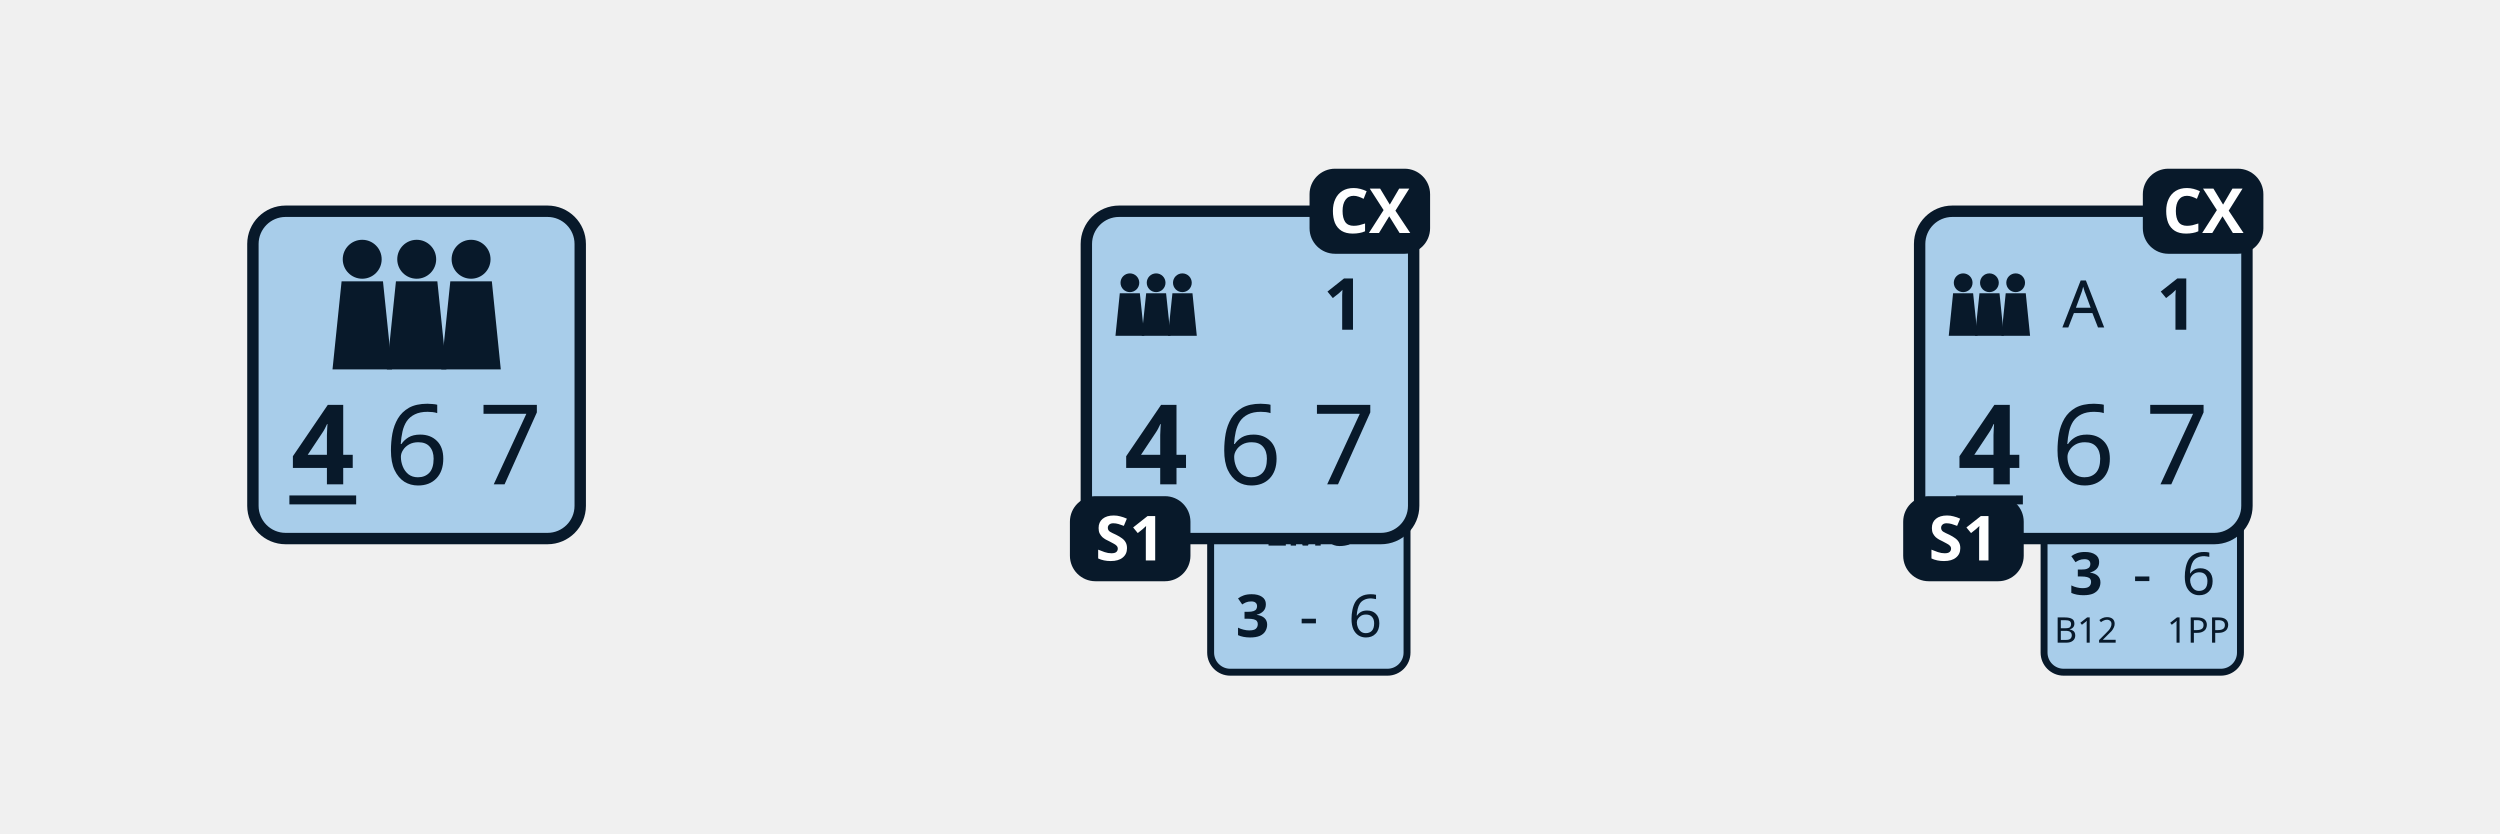
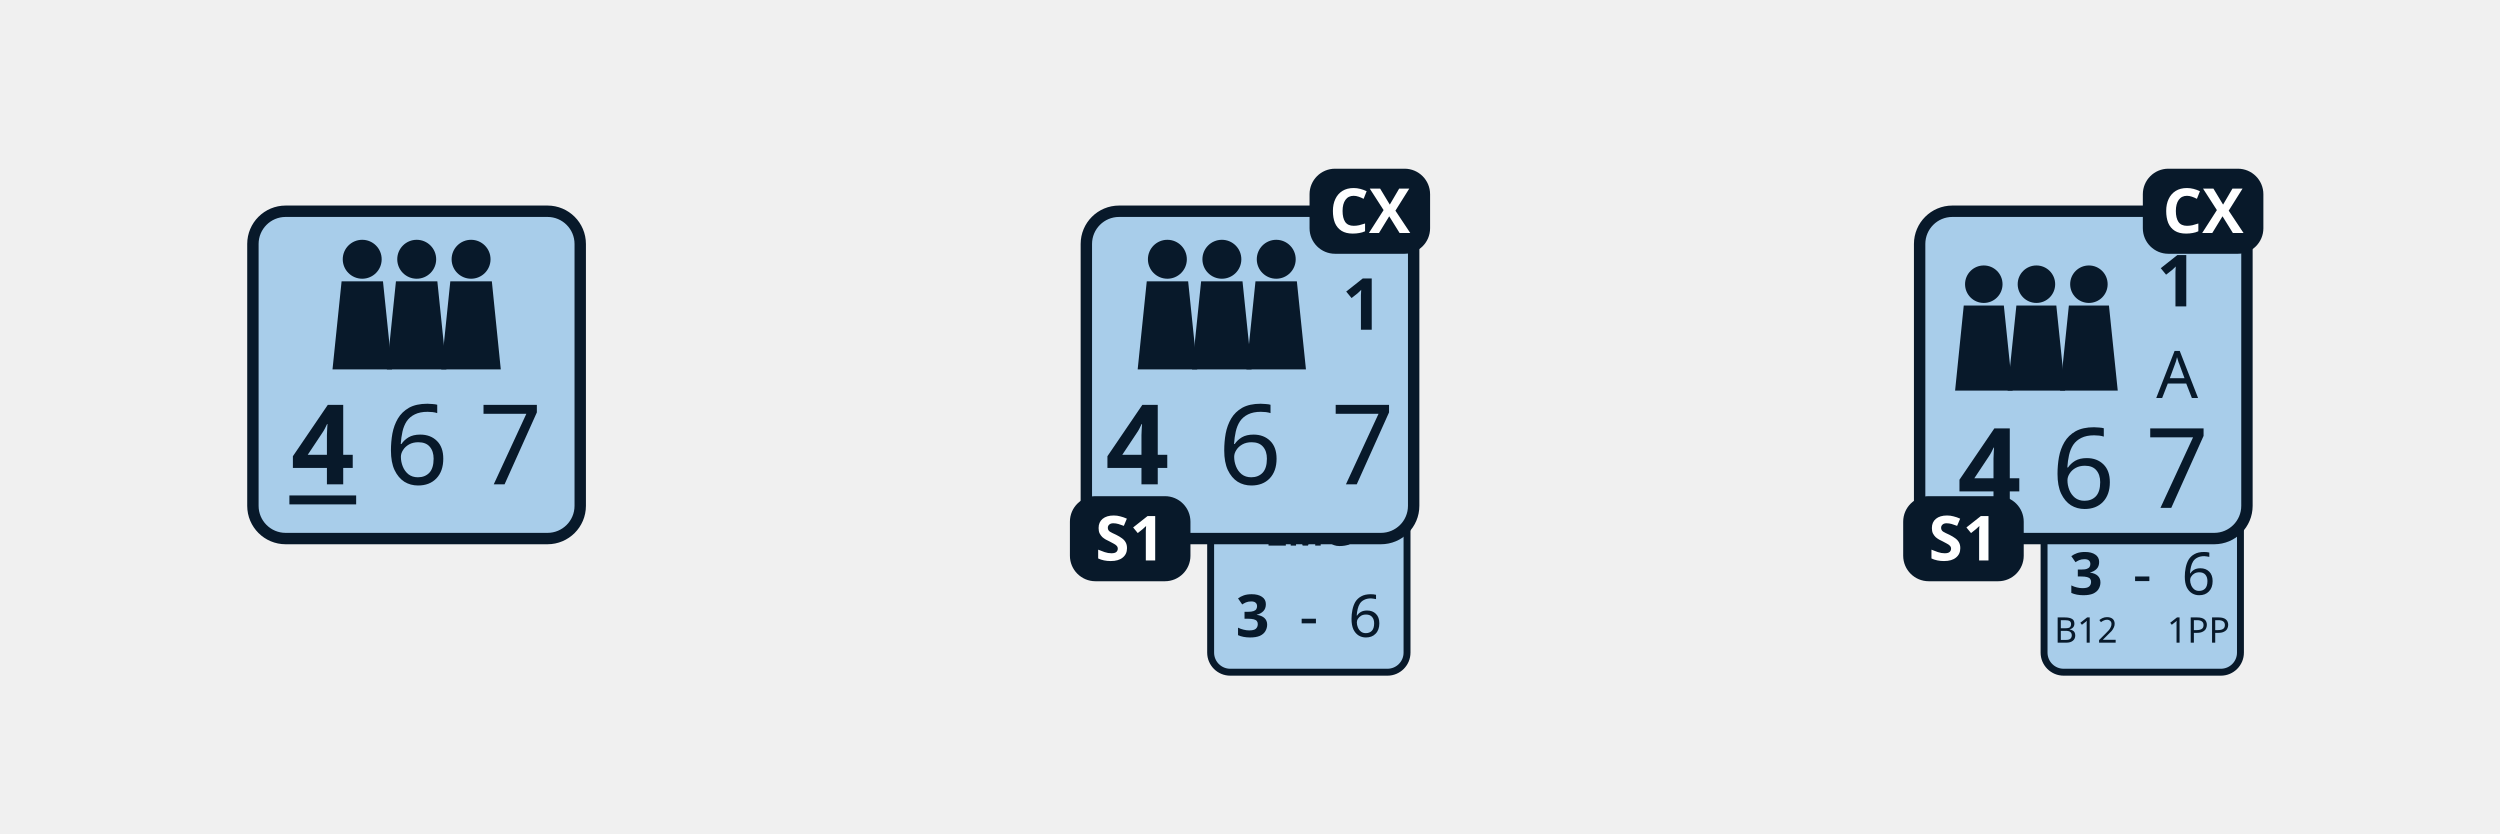
<svg xmlns="http://www.w3.org/2000/svg" viewBox="0 0 270.906 90.297">
  <g data-unit-id="state-cx" role="button" tabindex="0" aria-label="German 1st Line squad A, 4-6-7, counter exhausted, with light MG 3-6">
    <g data-tier="far">
      <g data-attached-id="example-squad-lmg" />
      <rect x="27.406" y="22.891" width="35.469" height="35.469" rx="3.547" fill="#a8cdea" stroke="#08192a" stroke-width="1.234" data-face="front" />
      <g data-slot="glyph">
        <circle cx="39.25" cy="28.094" r="2.109" fill="#08192a" />
        <path d="M36.031 40.031L37.016 30.484L41.5 30.484L42.484 40.031Z" fill="#08192a" />
        <circle cx="45.156" cy="28.094" r="2.109" fill="#08192a" />
        <path d="M41.922 40.031L42.906 30.484L47.391 30.484L48.375 40.031Z" fill="#08192a" />
        <circle cx="51.047" cy="28.094" r="2.109" fill="#08192a" />
        <path d="M47.812 40.031L48.797 30.484L53.297 30.484L54.266 40.031Z" fill="#08192a" />
      </g>
      <g data-slot="fp">
        <text x="34.984" y="52.484" font-size="12.062" font-family="sans-serif" text-anchor="middle" fill="#08192a" font-weight="bold">4</text>
        <line x1="31.359" y1="54.172" x2="38.594" y2="54.172" stroke="#08192a" stroke-width="0.969" data-mark="underline" />
      </g>
      <g data-slot="range">
        <text x="45.156" y="52.484" font-size="12.062" font-family="sans-serif" text-anchor="middle" fill="#08192a">6</text>
      </g>
      <g data-slot="morale">
        <text x="55.312" y="52.484" font-size="12.062" font-family="sans-serif" text-anchor="middle" fill="#08192a">7</text>
      </g>
    </g>
  </g>
  <g data-unit-id="state-cx" role="button" tabindex="0" aria-label="German 1st Line squad A, 4-6-7, counter exhausted, with light MG 3-6">
    <g data-tier="mid">
      <g data-attached-id="example-squad-lmg">
        <rect x="131.188" y="51.562" width="21.281" height="21.281" rx="2.125" fill="#a8cdea" stroke="#08192a" stroke-width="0.75" data-face="front" />
        <g data-slot="label">
          <text x="141.828" y="59.125" font-size="4.25" font-family="sans-serif" text-anchor="middle" fill="#08192a" font-weight="bold">LMG</text>
        </g>
        <g data-slot="fp">
          <text x="135.734" y="69.016" font-size="6.391" font-family="sans-serif" text-anchor="middle" fill="#08192a" font-weight="bold">3</text>
        </g>
        <g data-slot="dash">
          <text x="141.828" y="69.016" font-size="6.391" font-family="sans-serif" text-anchor="middle" fill="#08192a">-</text>
        </g>
        <g data-slot="range">
          <text x="147.938" y="69.016" font-size="6.391" font-family="sans-serif" text-anchor="middle" fill="#08192a">6</text>
        </g>
        <g data-badge="ROF1">
          <rect x="140.859" y="48.797" width="12.688" height="5.531" rx="1.656" fill="#08192a" />
          <text x="147.203" y="52.984" font-size="4.047" font-family="sans-serif" font-weight="bold" text-anchor="middle" fill="#ffffff">ROF1</text>
        </g>
      </g>
      <rect x="117.719" y="22.891" width="35.469" height="35.469" rx="3.547" fill="#a8cdea" stroke="#08192a" stroke-width="1.234" data-face="front" />
      <g data-slot="glyph">
-         <circle cx="122.438" cy="30.641" r="1.016" fill="#08192a" />
-         <path d="M120.875 36.391L121.344 31.781L123.516 31.781L124 36.391Z" fill="#08192a" />
-         <circle cx="125.281" cy="30.641" r="1.016" fill="#08192a" />
-         <path d="M123.719 36.391L124.203 31.781L126.359 31.781L126.844 36.391Z" fill="#08192a" />
-         <circle cx="128.125" cy="30.641" r="1.016" fill="#08192a" />
-         <path d="M126.562 36.391L127.047 31.781L129.219 31.781L129.688 36.391Z" fill="#08192a" />
+         <circle cx="126.5" cy="28.094" r="2.109" fill="#08192a" />
+         <path d="M123.281 40.031L124.266 30.484L128.75 30.484L129.734 40.031Z" fill="#08192a" />
+         <circle cx="132.406" cy="28.094" r="2.109" fill="#08192a" />
+         <path d="M129.172 40.031L130.156 30.484L134.641 30.484L135.625 40.031Z" fill="#08192a" />
+         <circle cx="138.297" cy="28.094" r="2.109" fill="#08192a" />
+         <path d="M135.062 40.031L136.047 30.484L140.531 30.484L141.516 40.031Z" fill="#08192a" />
      </g>
      <g data-slot="class">
-         <text x="145.625" y="35.734" font-size="7.797" font-family="sans-serif" text-anchor="middle" fill="#08192a" font-weight="bold">1</text>
+         <text x="147.656" y="35.734" font-size="7.797" font-family="sans-serif" text-anchor="middle" fill="#08192a" font-weight="bold">1</text>
      </g>
      <g data-slot="fp">
-         <text x="125.281" y="52.484" font-size="12.062" font-family="sans-serif" text-anchor="middle" fill="#08192a" font-weight="bold">4</text>
+         <text x="123.25" y="52.484" font-size="12.062" font-family="sans-serif" text-anchor="middle" fill="#08192a" font-weight="bold">4</text>
      </g>
      <g data-slot="range">
        <text x="135.453" y="52.484" font-size="12.062" font-family="sans-serif" text-anchor="middle" fill="#08192a">6</text>
      </g>
      <g data-slot="morale">
-         <text x="145.625" y="52.484" font-size="12.062" font-family="sans-serif" text-anchor="middle" fill="#08192a">7</text>
+         <text x="147.656" y="52.484" font-size="12.062" font-family="sans-serif" text-anchor="middle" fill="#08192a">7</text>
      </g>
      <g data-badge="CX">
        <rect x="141.906" y="18.281" width="13.062" height="9.219" rx="2.766" fill="#08192a" />
        <text x="148.438" y="25.25" font-size="6.734" font-family="sans-serif" font-weight="bold" text-anchor="middle" fill="#ffffff">CX</text>
      </g>
      <g data-badge="S1">
        <rect x="115.938" y="53.766" width="13.062" height="9.219" rx="2.766" fill="#08192a" />
        <text x="122.469" y="60.734" font-size="6.734" font-family="sans-serif" font-weight="bold" text-anchor="middle" fill="#ffffff">S1</text>
      </g>
    </g>
  </g>
  <g data-unit-id="state-cx" role="button" tabindex="0" aria-label="German 1st Line squad A, 4-6-7, counter exhausted, with light MG 3-6">
    <g data-tier="near">
      <g data-attached-id="example-squad-lmg">
        <rect x="221.5" y="51.562" width="21.281" height="21.281" rx="2.125" fill="#a8cdea" stroke="#08192a" stroke-width="0.75" data-face="front" />
        <g data-slot="glyph">
          <path d="M223.344 55.766L223.906 55.547L226.031 55.547L226.031 56.656L223.906 56.656L223.344 57Z" fill="#08192a" />
          <path d="M226.031 55.875L228.672 55.875L228.672 56.328L226.031 56.328Z" fill="#08192a" />
          <line x1="226.812" y1="56.328" x2="226.375" y2="57.906" stroke="#08192a" stroke-width="0.344" stroke-linecap="round" />
          <line x1="226.812" y1="56.328" x2="227.375" y2="57.906" stroke="#08192a" stroke-width="0.344" stroke-linecap="round" />
        </g>
        <g data-slot="label">
          <text x="235.188" y="57.594" font-size="4.25" font-family="sans-serif" text-anchor="middle" fill="#08192a" font-weight="bold">LMG</text>
        </g>
        <g data-slot="fp">
          <text x="226.031" y="64.438" font-size="6.391" font-family="sans-serif" text-anchor="middle" fill="#08192a" font-weight="bold">3</text>
        </g>
        <g data-slot="dash">
          <text x="232.141" y="64.438" font-size="6.391" font-family="sans-serif" text-anchor="middle" fill="#08192a">-</text>
        </g>
        <g data-slot="range">
          <text x="238.234" y="64.438" font-size="6.391" font-family="sans-serif" text-anchor="middle" fill="#08192a">6</text>
        </g>
        <g data-slot="bd">
          <text x="226.031" y="69.641" font-size="3.828" font-family="sans-serif" text-anchor="middle" fill="#08192a">B12</text>
        </g>
        <g data-slot="pp">
          <text x="238.234" y="69.641" font-size="3.828" font-family="sans-serif" text-anchor="middle" fill="#08192a">1PP</text>
        </g>
        <g data-badge="ROF1">
          <rect x="231.156" y="48.797" width="12.688" height="5.531" rx="1.656" fill="#08192a" />
          <text x="237.5" y="52.984" font-size="4.047" font-family="sans-serif" font-weight="bold" text-anchor="middle" fill="#ffffff">ROF1</text>
        </g>
      </g>
      <rect x="208.016" y="22.891" width="35.469" height="35.469" rx="3.547" fill="#a8cdea" stroke="#08192a" stroke-width="1.234" data-face="front" />
      <g data-slot="glyph">
-         <circle cx="212.734" cy="30.641" r="1.016" fill="#08192a" />
-         <path d="M211.172 36.391L211.641 31.781L213.812 31.781L214.297 36.391Z" fill="#08192a" />
-         <circle cx="215.578" cy="30.641" r="1.016" fill="#08192a" />
-         <path d="M214.016 36.391L214.5 31.781L216.672 31.781L217.141 36.391Z" fill="#08192a" />
-         <circle cx="218.422" cy="30.641" r="1.016" fill="#08192a" />
-         <path d="M216.875 36.391L217.344 31.781L219.516 31.781L219.984 36.391Z" fill="#08192a" />
+         <circle cx="214.969" cy="30.797" r="2.031" fill="#08192a" />
+         <path d="M211.859 42.328L212.797 33.109L217.141 33.109L218.094 42.328Z" fill="#08192a" />
+         <circle cx="220.672" cy="30.797" r="2.031" fill="#08192a" />
+         <path d="M217.547 42.328L218.5 33.109L222.828 33.109L223.781 42.328Z" fill="#08192a" />
+         <circle cx="226.359" cy="30.797" r="2.031" fill="#08192a" />
+         <path d="M223.234 42.328L224.188 33.109L228.531 33.109L229.484 42.328Z" fill="#08192a" />
+       </g>
+       <g data-slot="class">
+         <text x="235.922" y="33.203" font-size="7.797" font-family="sans-serif" text-anchor="middle" fill="#08192a" font-weight="bold">1</text>
      </g>
      <g data-slot="ident">
-         <text x="225.75" y="35.484" font-size="7.094" font-family="sans-serif" text-anchor="middle" fill="#08192a">A</text>
-       </g>
-       <g data-slot="class">
-         <text x="235.922" y="35.734" font-size="7.797" font-family="sans-serif" text-anchor="middle" fill="#08192a" font-weight="bold">1</text>
+         <text x="235.922" y="43.125" font-size="7.094" font-family="sans-serif" text-anchor="middle" fill="#08192a">A</text>
      </g>
      <g data-slot="fp">
-         <text x="215.578" y="52.484" font-size="12.062" font-family="sans-serif" text-anchor="middle" fill="#08192a" font-weight="bold">4</text>
-         <line x1="211.969" y1="54.172" x2="219.203" y2="54.172" stroke="#08192a" stroke-width="0.969" data-mark="underline" />
+         <text x="215.578" y="55.031" font-size="12.062" font-family="sans-serif" text-anchor="middle" fill="#08192a" font-weight="bold">4</text>
+         <line x1="211.969" y1="56.719" x2="219.203" y2="56.719" stroke="#08192a" stroke-width="0.969" data-mark="underline" />
      </g>
      <g data-slot="range">
-         <text x="225.75" y="52.484" font-size="12.062" font-family="sans-serif" text-anchor="middle" fill="#08192a">6</text>
+         <text x="225.75" y="55.031" font-size="12.062" font-family="sans-serif" text-anchor="middle" fill="#08192a">6</text>
      </g>
      <g data-slot="morale">
-         <text x="235.922" y="52.484" font-size="12.062" font-family="sans-serif" text-anchor="middle" fill="#08192a">7</text>
+         <text x="235.922" y="55.031" font-size="12.062" font-family="sans-serif" text-anchor="middle" fill="#08192a">7</text>
      </g>
      <g data-badge="CX">
        <rect x="232.203" y="18.281" width="13.062" height="9.219" rx="2.766" fill="#08192a" />
        <text x="238.734" y="25.25" font-size="6.734" font-family="sans-serif" font-weight="bold" text-anchor="middle" fill="#ffffff">CX</text>
      </g>
      <g data-badge="S1">
        <rect x="206.234" y="53.766" width="13.062" height="9.219" rx="2.766" fill="#08192a" />
        <text x="212.766" y="60.734" font-size="6.734" font-family="sans-serif" font-weight="bold" text-anchor="middle" fill="#ffffff">S1</text>
      </g>
    </g>
  </g>
</svg>
